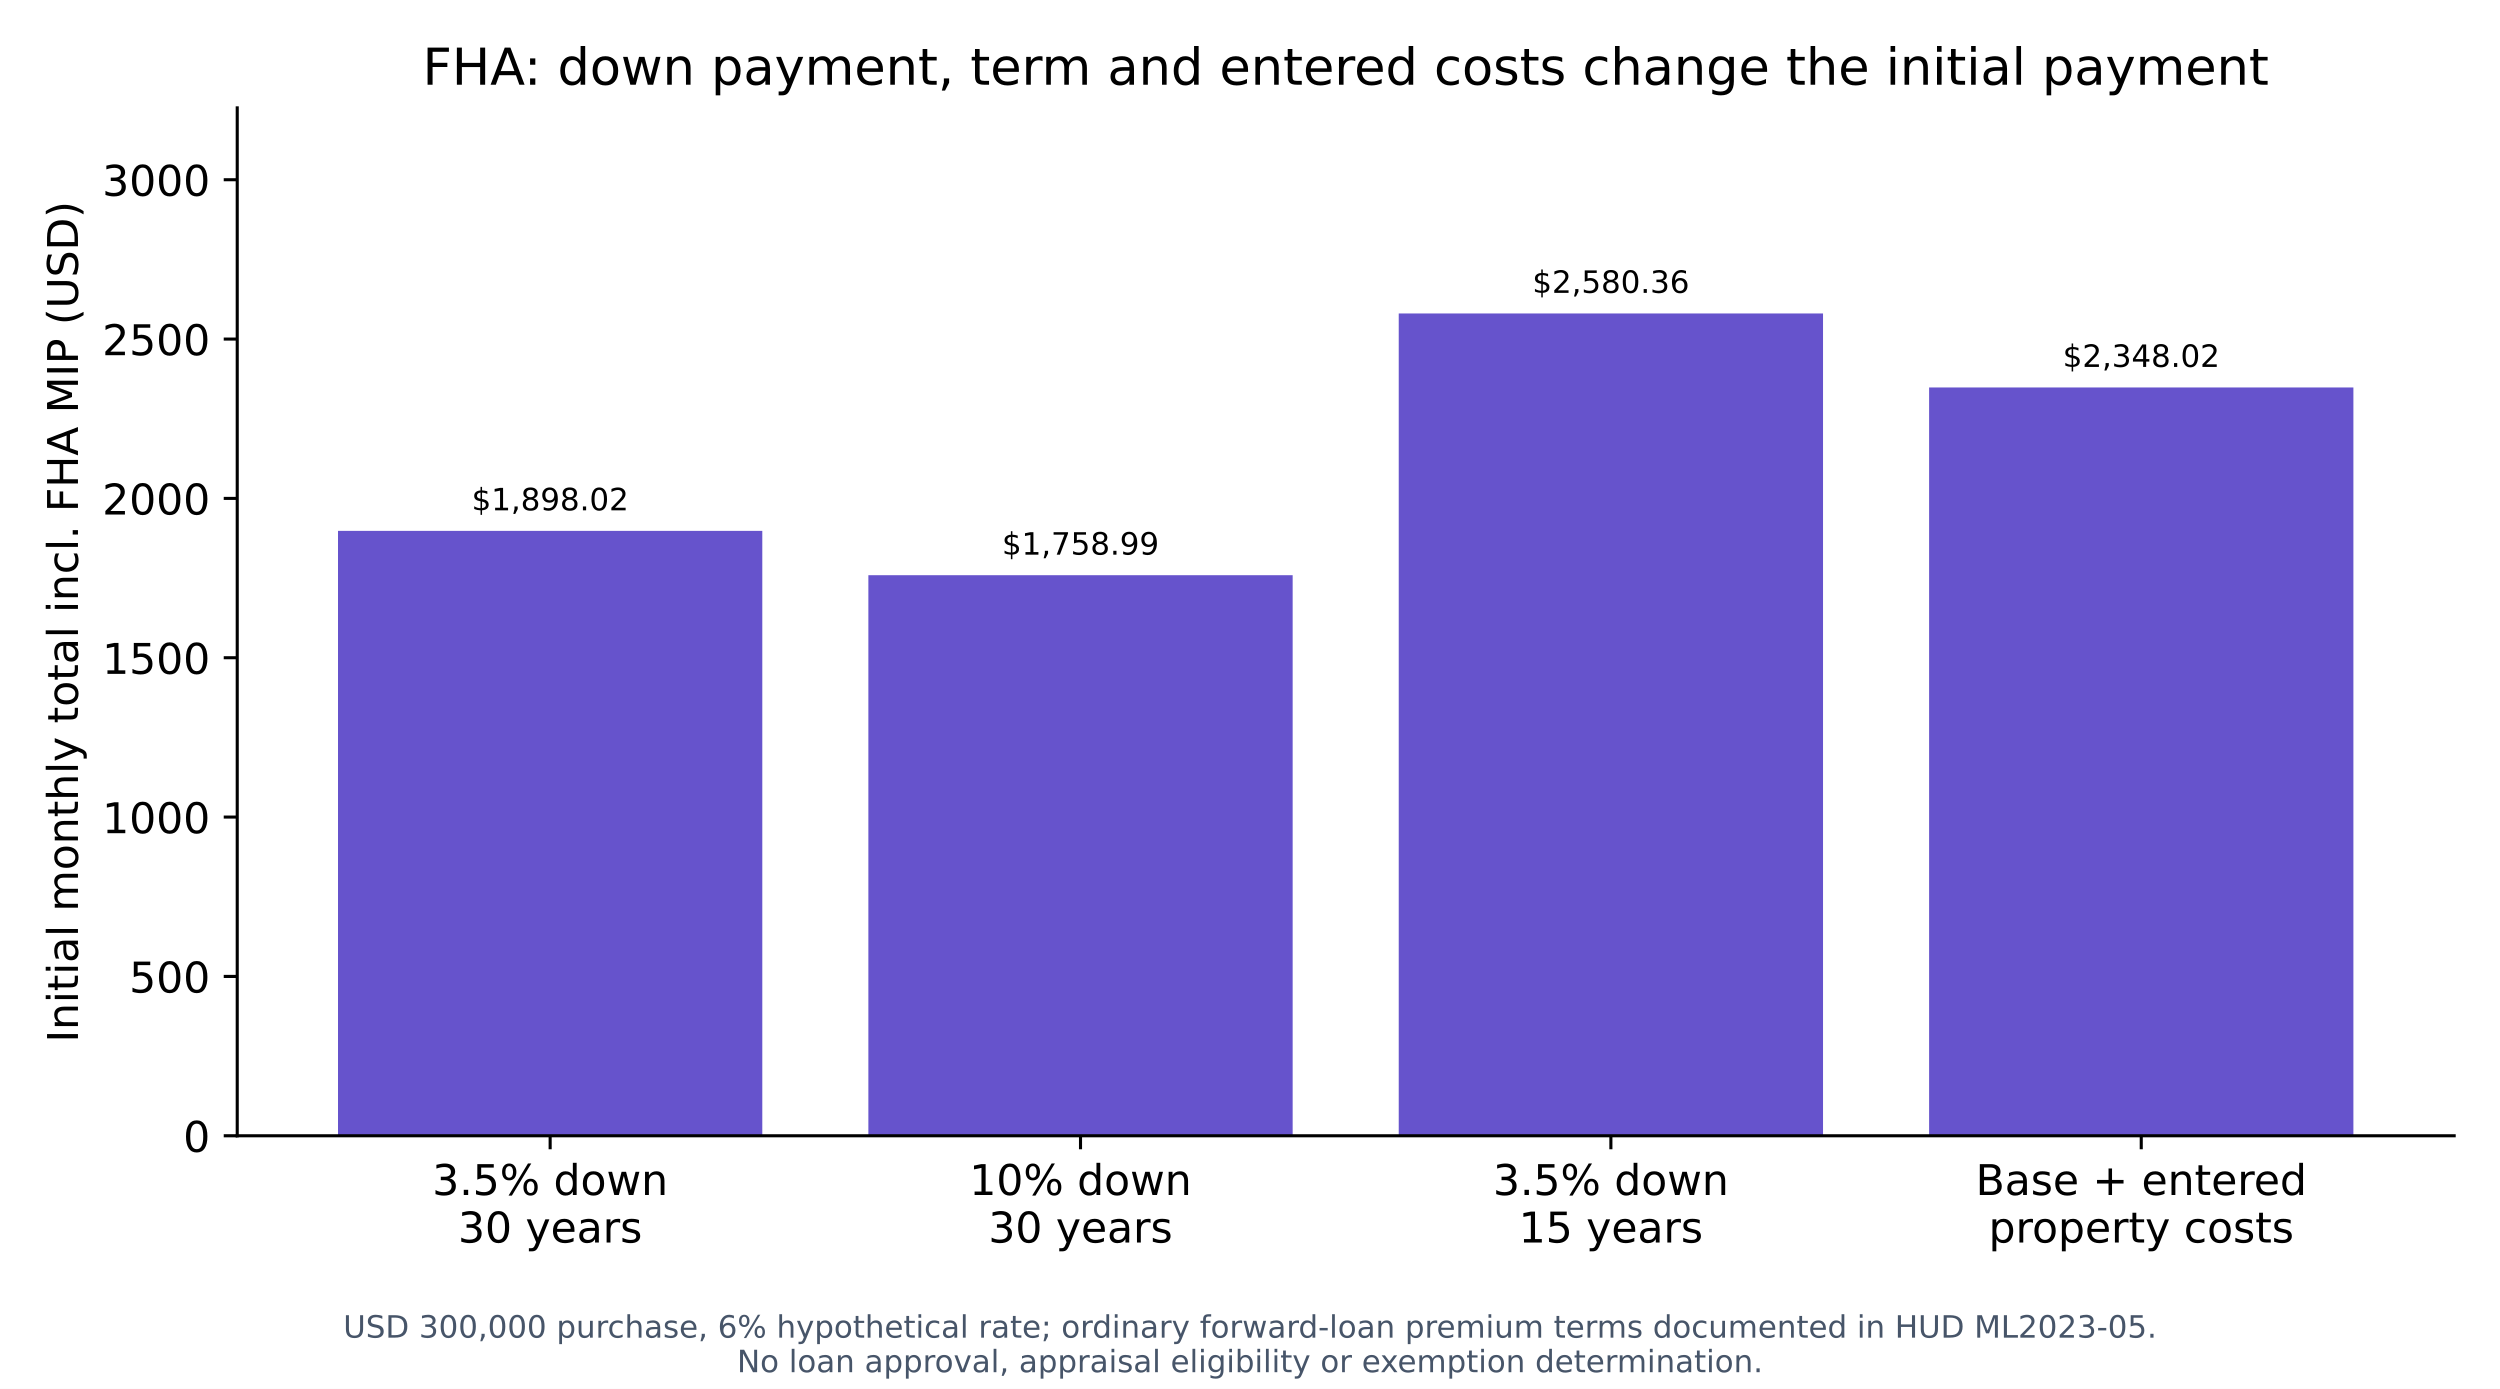
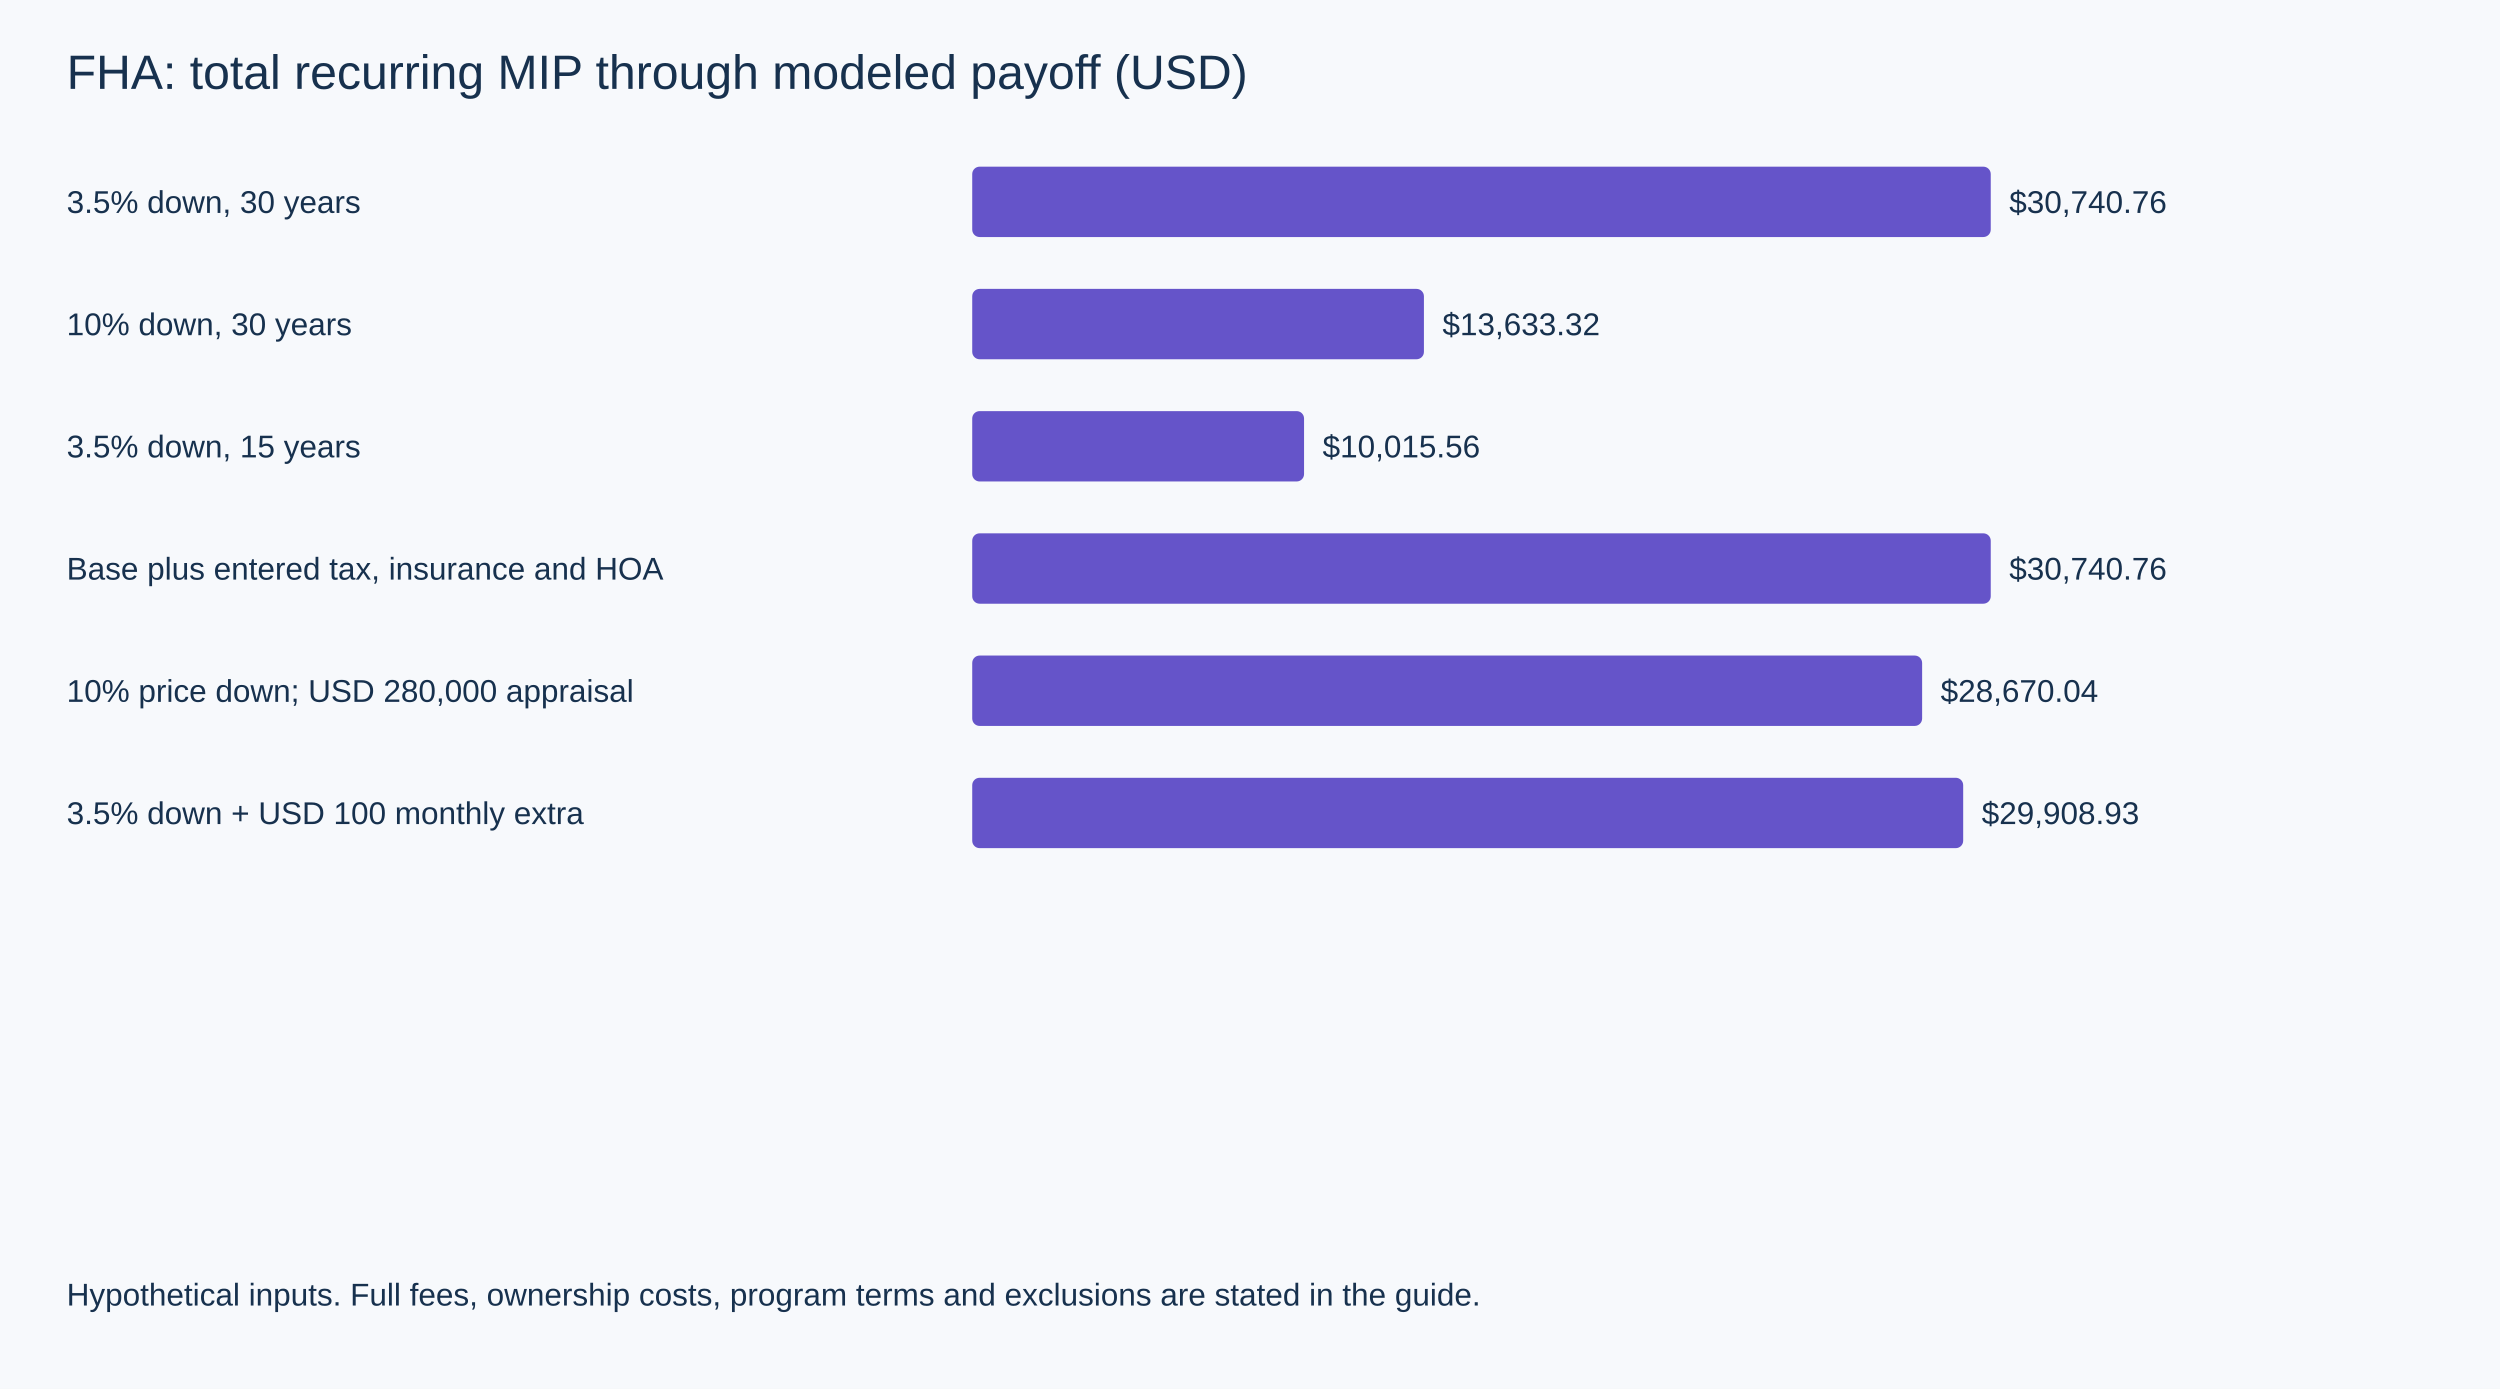
- <svg xmlns="http://www.w3.org/2000/svg" xmlns:xlink="http://www.w3.org/1999/xlink" width="648pt" height="360pt" viewBox="0 0 648 360" version="1.1">
-   <defs>
-     <style type="text/css">*{stroke-linejoin: round; stroke-linecap: butt}</style>
-   </defs>
-   <g id="figure_1">
-     <g id="patch_1">
-       <path d="M 0 360  L 648 360  L 648 0  L 0 0  z " style="fill: #ffffff" />
-     </g>
-     <g id="axes_1">
-       <g id="patch_2">
-         <path d="M 61.49 294.392  L 636.12 294.392  L 636.12 27.96  L 61.49 27.96  z " style="fill: #ffffff" />
-       </g>
-       <g id="patch_3">
-         <path d="M 87.61 294.392  L 197.587 294.392  L 197.587 137.609  L 87.61 137.609  z " clip-path="url(#p2198dceee9)" style="fill: #6653cc" />
-       </g>
-       <g id="patch_4">
-         <path d="M 225.081 294.392  L 335.058 294.392  L 335.058 149.094  L 225.081 149.094  z " clip-path="url(#p2198dceee9)" style="fill: #6653cc" />
-       </g>
-       <g id="patch_5">
-         <path d="M 362.552 294.392  L 472.529 294.392  L 472.529 81.246  L 362.552 81.246  z " clip-path="url(#p2198dceee9)" style="fill: #6653cc" />
-       </g>
-       <g id="patch_6">
-         <path d="M 500.023 294.392  L 610 294.392  L 610 100.438  L 500.023 100.438  z " clip-path="url(#p2198dceee9)" style="fill: #6653cc" />
-       </g>
-       <g id="matplotlib.axis_1">
-         <g id="xtick_1">
-           <g id="line2d_1">
-             <defs>
-               <path id="mee0ac50f35" d="M 0 0  L 0 3.5  " style="stroke: #000000; stroke-width: 0.8" />
-             </defs>
-             <g>
-               <use xlink:href="#mee0ac50f35" x="142.598" y="294.392" style="stroke: #000000; stroke-width: 0.8" />
-             </g>
-           </g>
-           <g id="text_1">
-             <text style="font-size: 11px; font-family: 'DejaVu Sans'" transform="translate(112.037 309.7503)">3.5% down</text>
-             <text style="font-size: 11px; font-family: 'DejaVu Sans'" transform="translate(118.7152 322.0679)">30 years</text>
-           </g>
-         </g>
-         <g id="xtick_2">
-           <g id="line2d_2">
-             <g>
-               <use xlink:href="#mee0ac50f35" x="280.069" y="294.392" style="stroke: #000000; stroke-width: 0.8" />
-             </g>
-           </g>
-           <g id="text_2">
-             <text style="font-size: 11px; font-family: 'DejaVu Sans'" transform="translate(251.2562 309.7503)">10% down</text>
-             <text style="font-size: 11px; font-family: 'DejaVu Sans'" transform="translate(256.1865 322.0679)">30 years</text>
-           </g>
-         </g>
-         <g id="xtick_3">
-           <g id="line2d_3">
-             <g>
-               <use xlink:href="#mee0ac50f35" x="417.541" y="294.392" style="stroke: #000000; stroke-width: 0.8" />
-             </g>
-           </g>
-           <g id="text_3">
-             <text style="font-size: 11px; font-family: 'DejaVu Sans'" transform="translate(386.9796 309.7503)">3.5% down</text>
-             <text style="font-size: 11px; font-family: 'DejaVu Sans'" transform="translate(393.6578 322.0679)">15 years</text>
-           </g>
-         </g>
-         <g id="xtick_4">
-           <g id="line2d_4">
-             <g>
-               <use xlink:href="#mee0ac50f35" x="555.012" y="294.392" style="stroke: #000000; stroke-width: 0.8" />
-             </g>
-           </g>
-           <g id="text_4">
-             <text style="font-size: 11px; font-family: 'DejaVu Sans'" transform="translate(512.0905 309.7503)">Base + entered</text>
-             <text style="font-size: 11px; font-family: 'DejaVu Sans'" transform="translate(515.4455 322.0679)">property costs</text>
-           </g>
-         </g>
-       </g>
-       <g id="matplotlib.axis_2">
-         <g id="ytick_1">
-           <g id="line2d_5">
-             <defs>
-               <path id="m6bb45d1511" d="M 0 0  L -3.5 0  " style="stroke: #000000; stroke-width: 0.8" />
-             </defs>
-             <g>
-               <use xlink:href="#m6bb45d1511" x="61.49" y="294.392" style="stroke: #000000; stroke-width: 0.8" />
-             </g>
-           </g>
-           <g id="text_5">
-             <text style="font-size: 11px; font-family: 'DejaVu Sans'; text-anchor: end" x="54.49" y="298.571" transform="rotate(-0 54.49 298.5711)">0</text>
-           </g>
-         </g>
-         <g id="ytick_2">
-           <g id="line2d_6">
-             <g>
-               <use xlink:href="#m6bb45d1511" x="61.49" y="253.09" style="stroke: #000000; stroke-width: 0.8" />
-             </g>
-           </g>
-           <g id="text_6">
-             <text style="font-size: 11px; font-family: 'DejaVu Sans'; text-anchor: end" x="54.49" y="257.27" transform="rotate(-0 54.49 257.2696)">500</text>
-           </g>
-         </g>
-         <g id="ytick_3">
-           <g id="line2d_7">
-             <g>
-               <use xlink:href="#m6bb45d1511" x="61.49" y="211.789" style="stroke: #000000; stroke-width: 0.8" />
-             </g>
-           </g>
-           <g id="text_7">
-             <text style="font-size: 11px; font-family: 'DejaVu Sans'; text-anchor: end" x="54.49" y="215.968" transform="rotate(-0 54.49 215.968)">1000</text>
-           </g>
-         </g>
-         <g id="ytick_4">
-           <g id="line2d_8">
-             <g>
-               <use xlink:href="#m6bb45d1511" x="61.49" y="170.487" style="stroke: #000000; stroke-width: 0.8" />
-             </g>
-           </g>
-           <g id="text_8">
-             <text style="font-size: 11px; font-family: 'DejaVu Sans'; text-anchor: end" x="54.49" y="174.666" transform="rotate(-0 54.49 174.6664)">1500</text>
-           </g>
-         </g>
-         <g id="ytick_5">
-           <g id="line2d_9">
-             <g>
-               <use xlink:href="#m6bb45d1511" x="61.49" y="129.186" style="stroke: #000000; stroke-width: 0.8" />
-             </g>
-           </g>
-           <g id="text_9">
-             <text style="font-size: 11px; font-family: 'DejaVu Sans'; text-anchor: end" x="54.49" y="133.365" transform="rotate(-0 54.49 133.3649)">2000</text>
-           </g>
-         </g>
-         <g id="ytick_6">
-           <g id="line2d_10">
-             <g>
-               <use xlink:href="#m6bb45d1511" x="61.49" y="87.884" style="stroke: #000000; stroke-width: 0.8" />
-             </g>
-           </g>
-           <g id="text_10">
-             <text style="font-size: 11px; font-family: 'DejaVu Sans'; text-anchor: end" x="54.49" y="92.063" transform="rotate(-0 54.49 92.06332)">2500</text>
-           </g>
-         </g>
-         <g id="ytick_7">
-           <g id="line2d_11">
-             <g>
-               <use xlink:href="#m6bb45d1511" x="61.49" y="46.583" style="stroke: #000000; stroke-width: 0.8" />
-             </g>
-           </g>
-           <g id="text_11">
-             <text style="font-size: 11px; font-family: 'DejaVu Sans'; text-anchor: end" x="54.49" y="50.762" transform="rotate(-0 54.49 50.76175)">3000</text>
-           </g>
-         </g>
-         <g id="text_12">
-           <text style="font-size: 11px; font-family: 'DejaVu Sans'; text-anchor: middle" x="20.207" y="161.176" transform="rotate(-90 20.20734 161.176)">Initial monthly total incl. FHA MIP (USD)</text>
-         </g>
-       </g>
-       <g id="patch_7">
-         <path d="M 61.49 294.392  L 61.49 27.96  " style="fill: none; stroke: #000000; stroke-width: 0.8; stroke-linejoin: miter; stroke-linecap: square" />
-       </g>
-       <g id="patch_8">
-         <path d="M 61.49 294.392  L 636.12 294.392  " style="fill: none; stroke: #000000; stroke-width: 0.8; stroke-linejoin: miter; stroke-linecap: square" />
-       </g>
-       <g id="text_13">
-         <text style="font-size: 8px; font-family: 'DejaVu Sans'; text-anchor: middle" x="142.598" y="132.281" transform="rotate(-0 142.5981 132.2807)">$1,898.02</text>
-       </g>
-       <g id="text_14">
-         <text style="font-size: 8px; font-family: 'DejaVu Sans'; text-anchor: middle" x="280.069" y="143.766" transform="rotate(-0 280.0694 143.7657)">$1,758.99</text>
-       </g>
-       <g id="text_15">
-         <text style="font-size: 8px; font-family: 'DejaVu Sans'; text-anchor: middle" x="417.541" y="75.918" transform="rotate(-0 417.5406 75.91776)">$2,580.36</text>
-       </g>
-       <g id="text_16">
-         <text style="font-size: 8px; font-family: 'DejaVu Sans'; text-anchor: middle" x="555.012" y="95.109" transform="rotate(-0 555.0119 95.10927)">$2,348.02</text>
-       </g>
-       <g id="text_17">
-         <text style="font-size: 13.2px; font-family: 'DejaVu Sans'; text-anchor: middle" x="348.805" y="21.96" transform="rotate(-0 348.805 21.96)">FHA: down payment, term and entered costs change the initial payment</text>
-       </g>
-     </g>
-     <g id="text_18">
-       <text style="font-size: 8px; font-family: 'DejaVu Sans'; fill: #475569" transform="translate(88.96062 346.7217)">USD 300,000 purchase, 6% hypothetical rate; ordinary forward-loan premium terms documented in HUD ML2023-05.</text>
-       <text style="font-size: 8px; font-family: 'DejaVu Sans'; fill: #475569" transform="translate(191.0412 355.68)">No loan approval, appraisal eligibility or exemption determination.</text>
-     </g>
+ <svg xmlns="http://www.w3.org/2000/svg" width="1350" height="750" viewBox="0 0 1350 750" role="img" aria-labelledby="title desc">
+   <rect width="1350" height="750" fill="#f7f9fc" />
+   <g font-family="Arial,sans-serif" fill="#17314e">
+     <text x="36" y="48" font-size="26">FHA: total recurring MIP through modeled payoff (USD)</text>
+     <text x="36" y="115" font-size="17">3.5% down, 30 years</text>
+     <rect x="525" y="90" width="550.00" height="38" rx="4" fill="#6554c9" />
+     <text x="1085.00" y="115" font-size="17">$30,740.76</text>
+     <text x="36" y="181" font-size="17">10% down, 30 years</text>
+     <rect x="525" y="156" width="243.92" height="38" rx="4" fill="#6554c9" />
+     <text x="778.92" y="181" font-size="17">$13,633.32</text>
+     <text x="36" y="247" font-size="17">3.5% down, 15 years</text>
+     <rect x="525" y="222" width="179.19" height="38" rx="4" fill="#6554c9" />
+     <text x="714.19" y="247" font-size="17">$10,015.56</text>
+     <text x="36" y="313" font-size="17">Base plus entered tax, insurance and HOA</text>
+     <rect x="525" y="288" width="550.00" height="38" rx="4" fill="#6554c9" />
+     <text x="1085.00" y="313" font-size="17">$30,740.76</text>
+     <text x="36" y="379" font-size="17">10% price down; USD 280,000 appraisal</text>
+     <rect x="525" y="354" width="512.95" height="38" rx="4" fill="#6554c9" />
+     <text x="1047.95" y="379" font-size="17">$28,670.04</text>
+     <text x="36" y="445" font-size="17">3.5% down + USD 100 monthly extra</text>
+     <rect x="525" y="420" width="535.12" height="38" rx="4" fill="#6554c9" />
+     <text x="1070.12" y="445" font-size="17">$29,908.93</text>
+     <text x="36" y="705" font-size="17">Hypothetical inputs. Full fees, ownership costs, program terms and exclusions are stated in the guide.</text>
  </g>
-   <defs>
-     <clipPath id="p2198dceee9">
-       <rect x="61.49" y="27.96" width="574.63" height="266.432" />
-     </clipPath>
-   </defs>
</svg>
